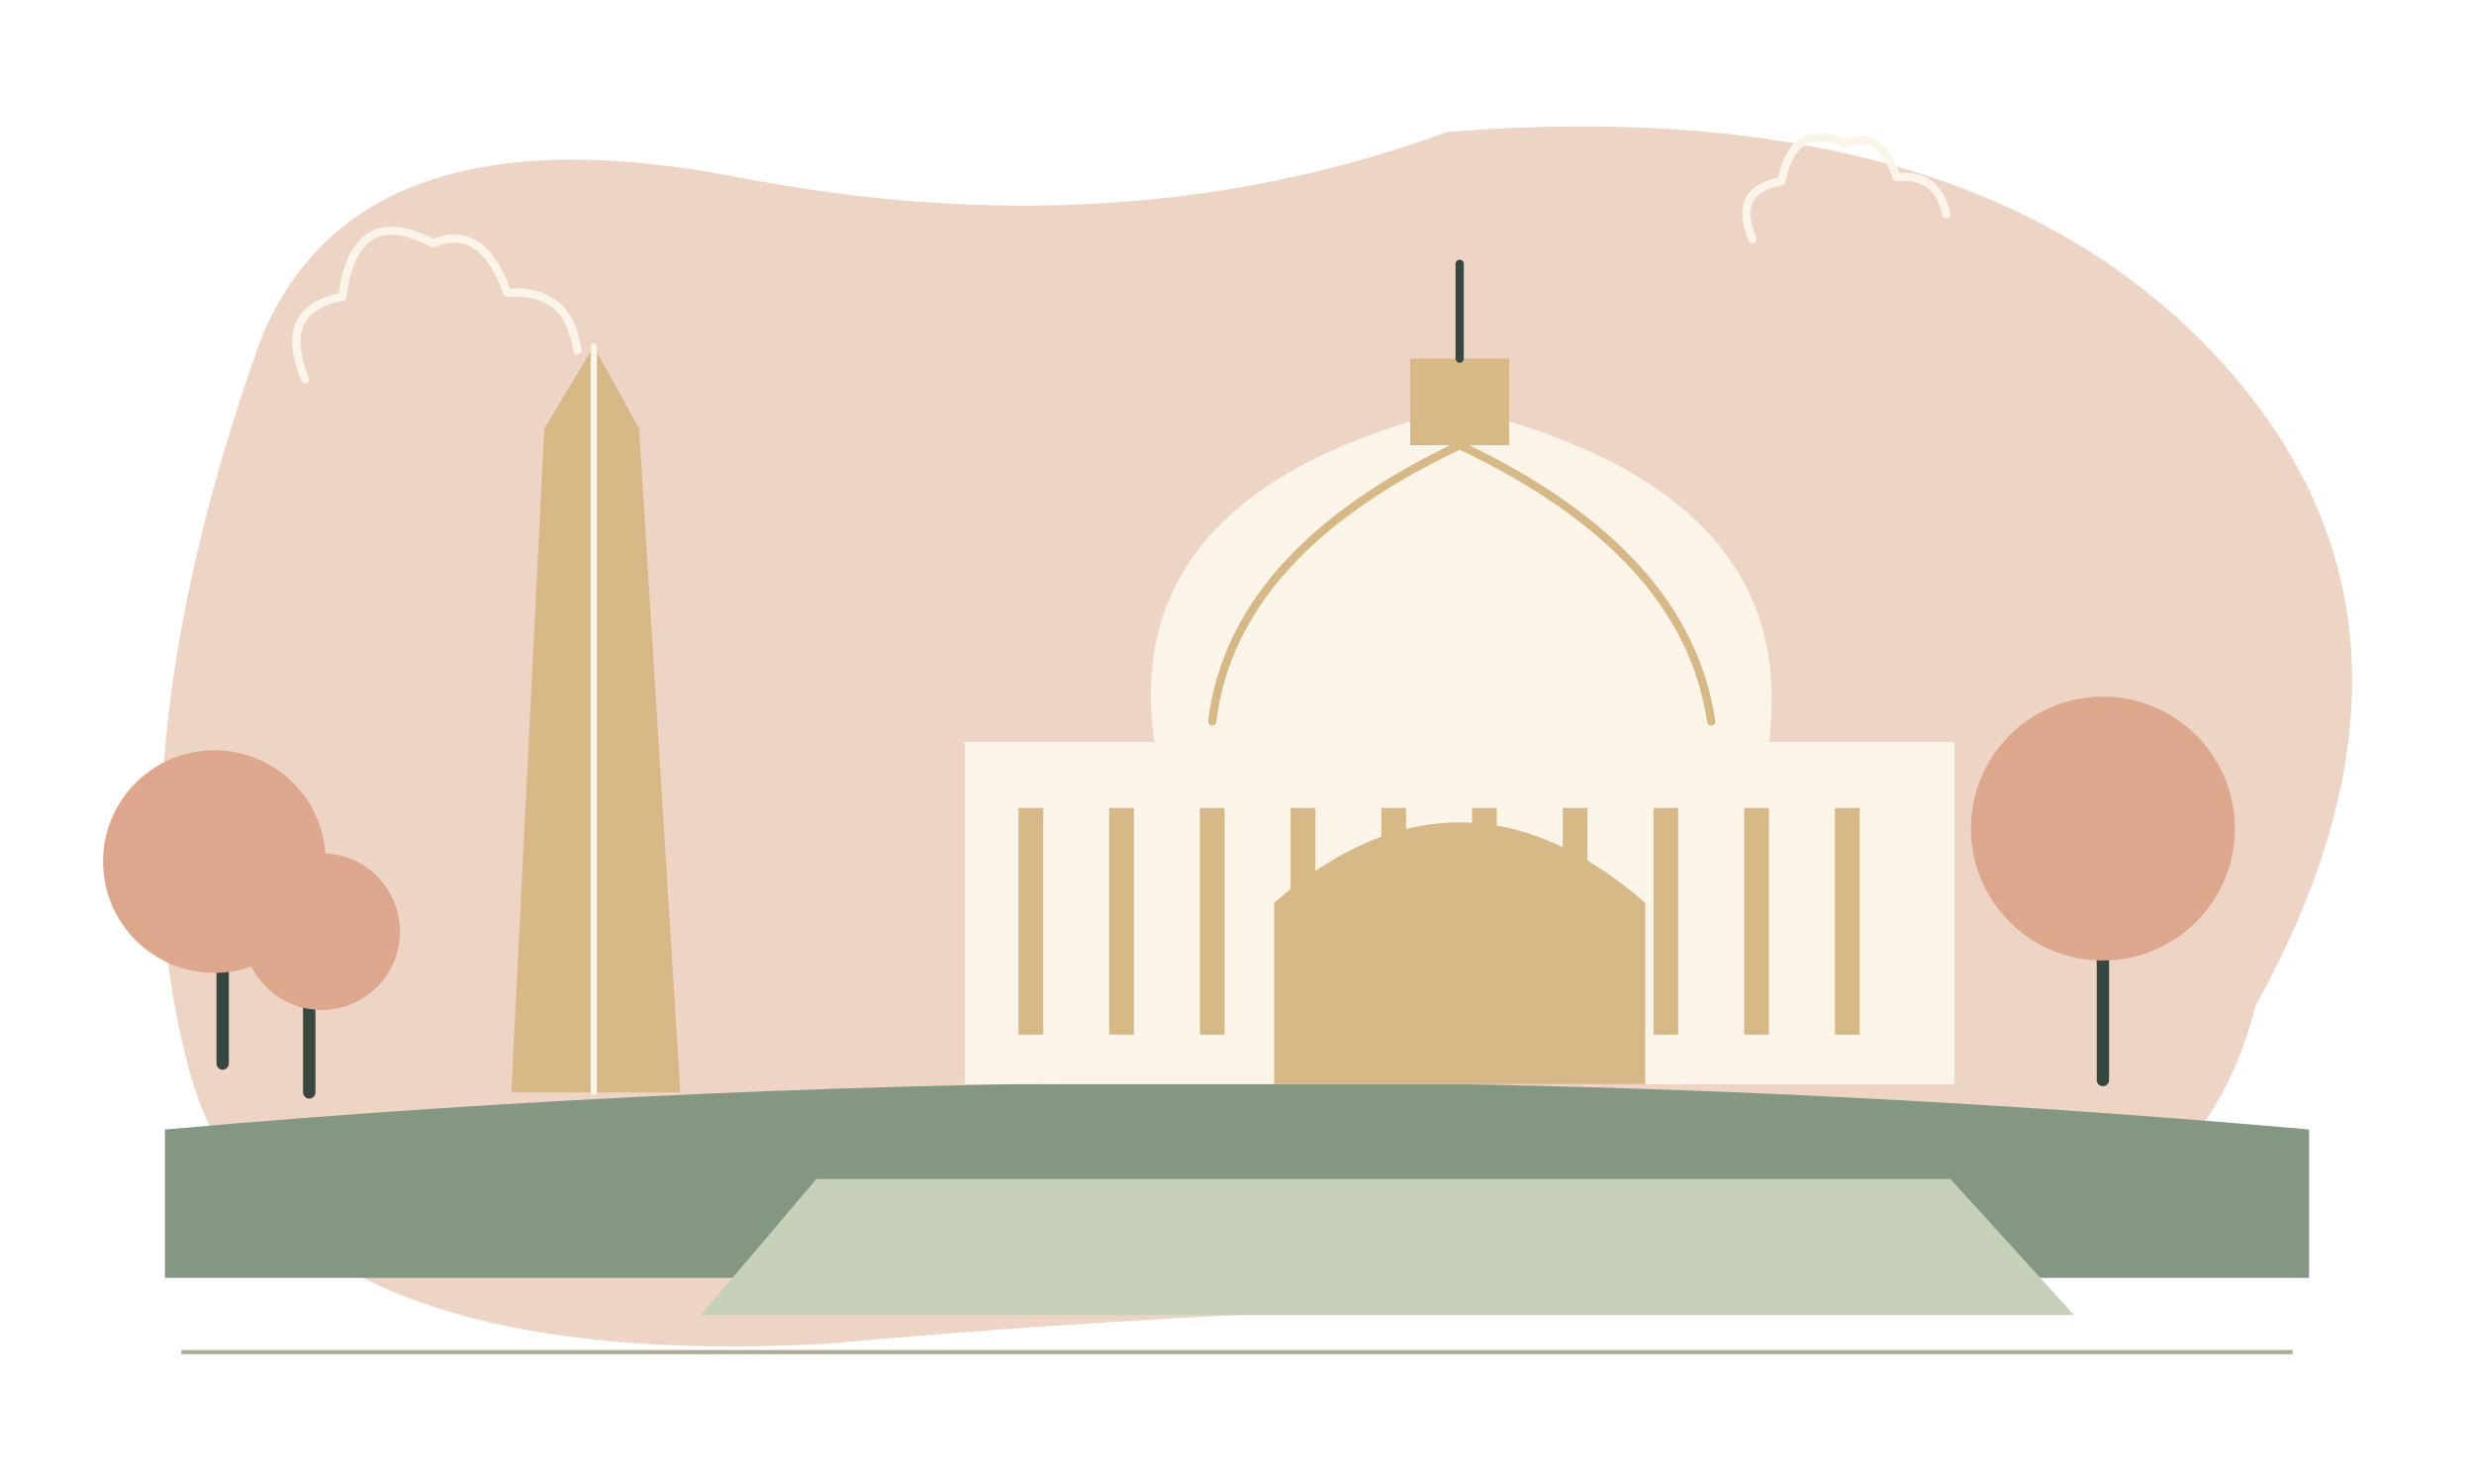
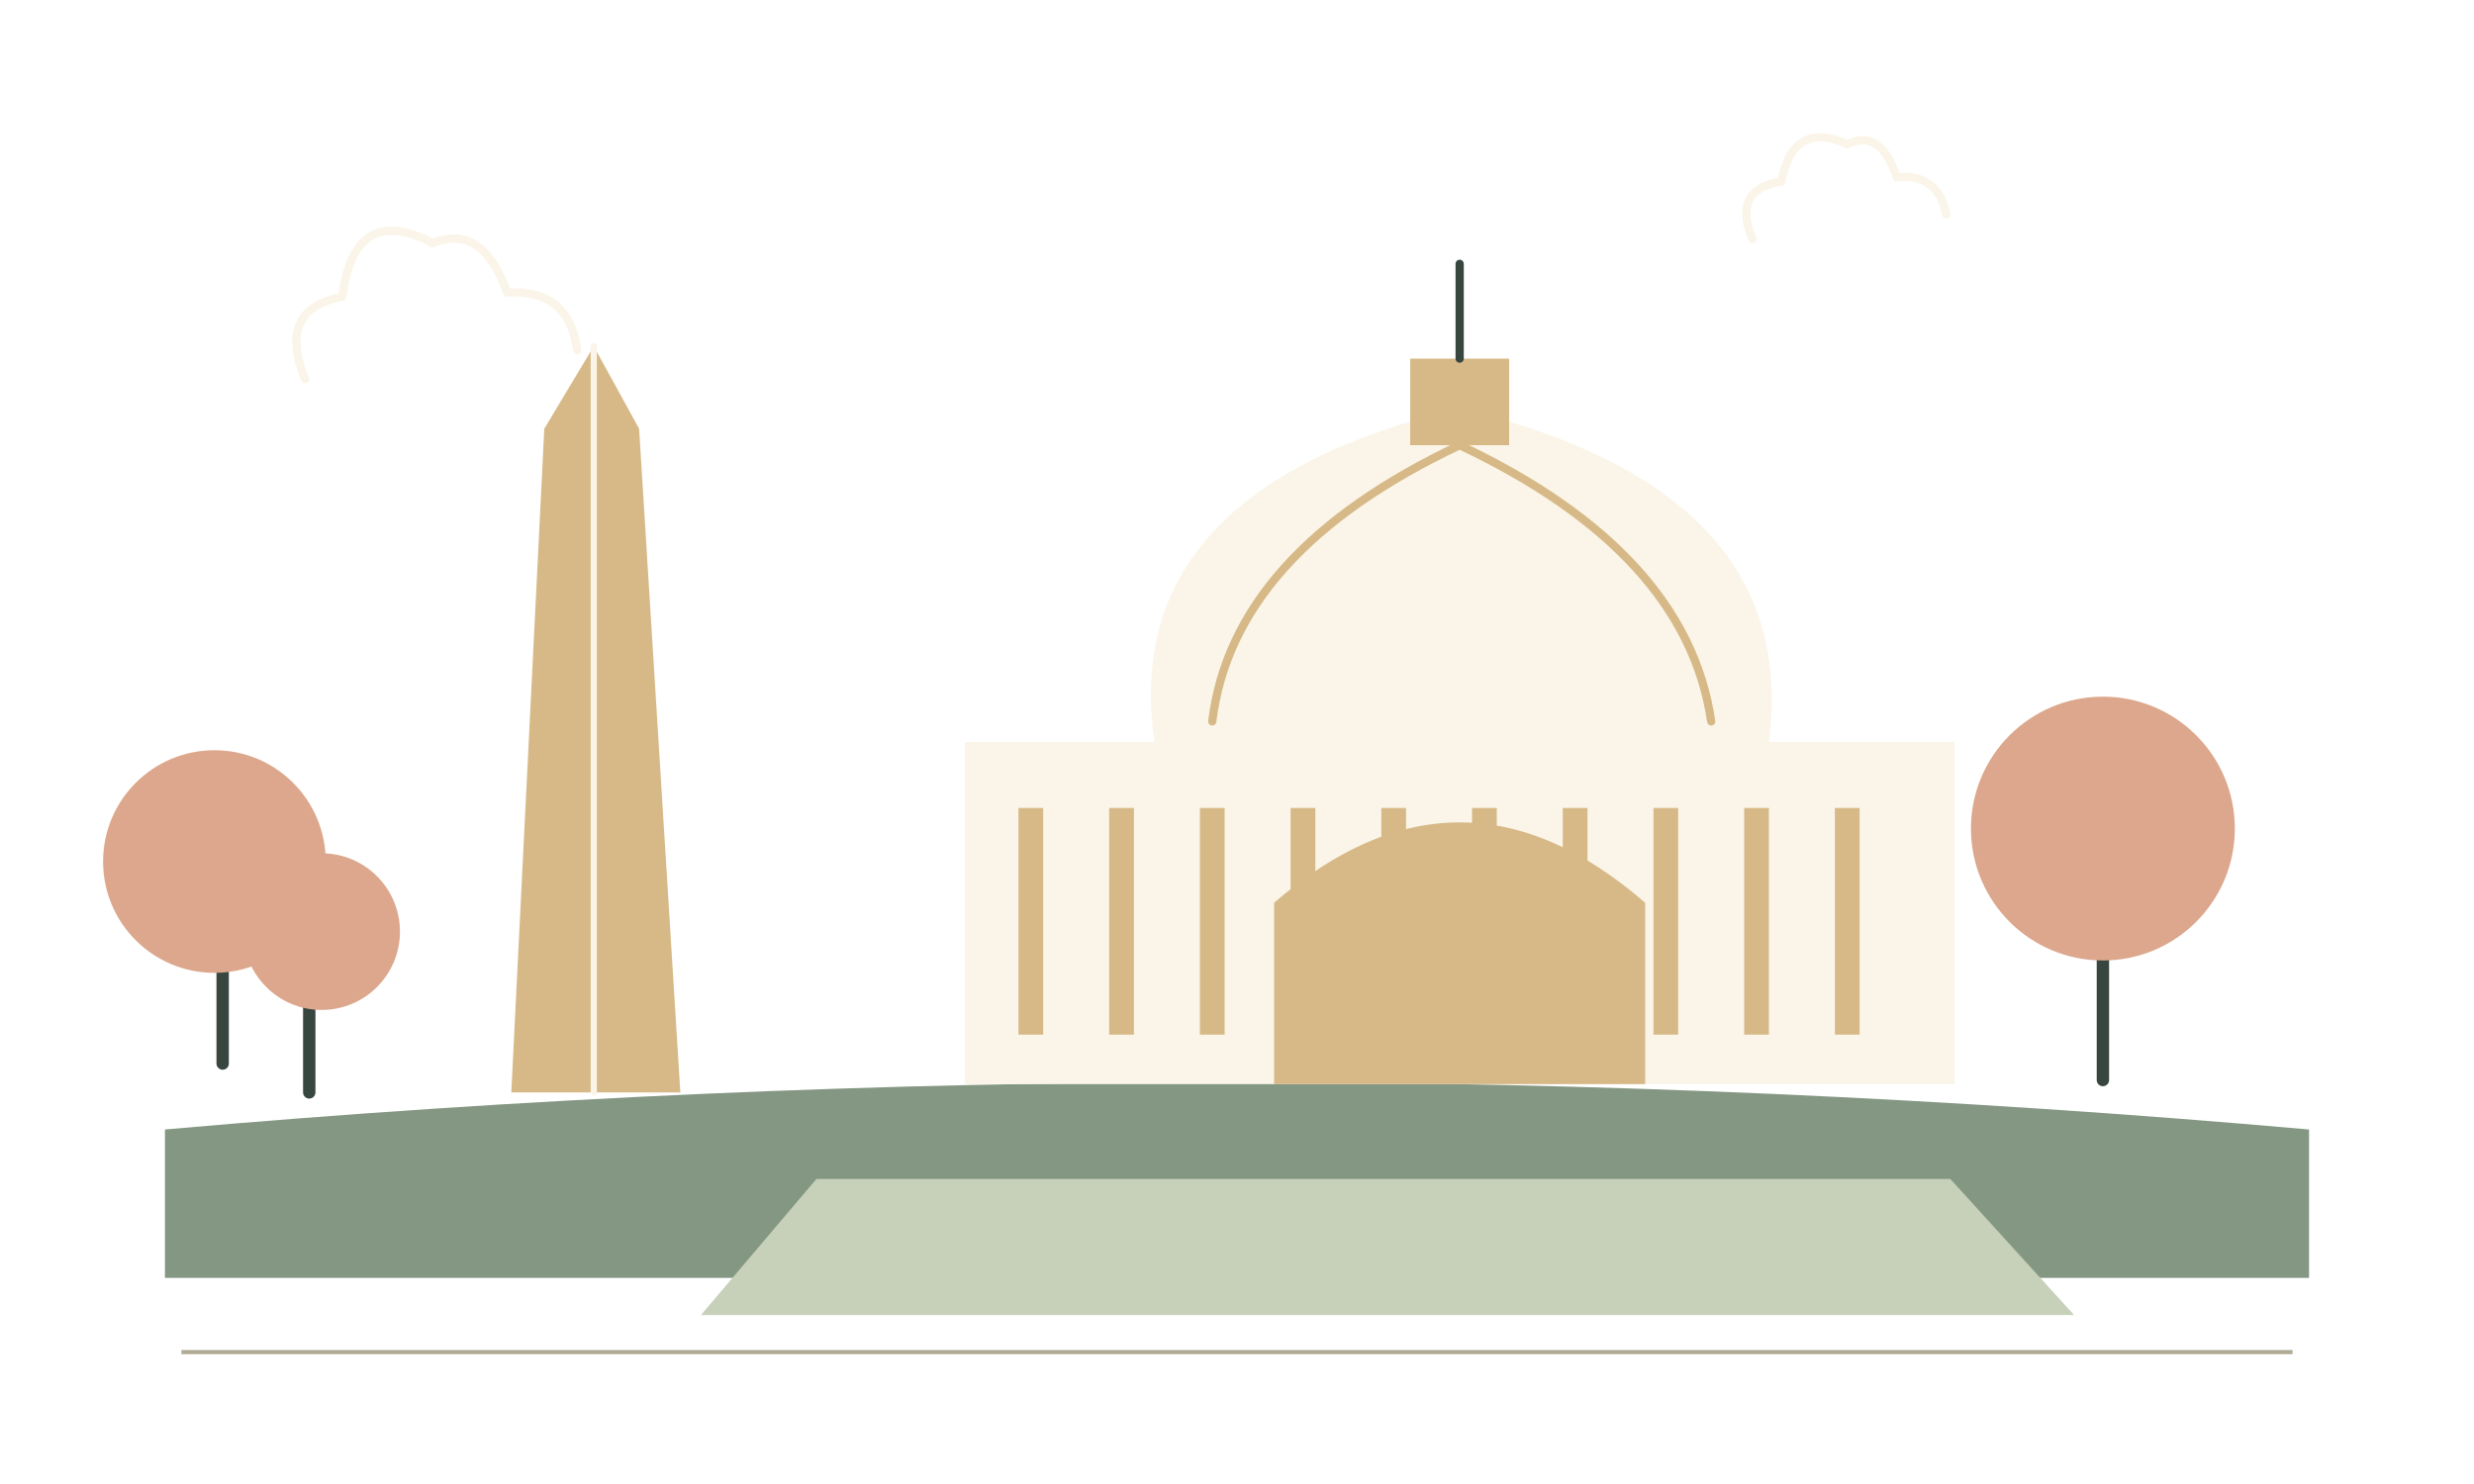
<svg xmlns="http://www.w3.org/2000/svg" viewBox="0 0 600 360">
-   <path d="M63 83Q86 25 179 43T351 32Q478 22 538 87T547 244Q529 316 420 316T200 326Q66 333 46 260T63 83Z" fill="#edd4c4" />
  <path d="M74 92q-7-17 9-20 3-23 22-13 12-5 18 12 15-1 17 14M425 58q-5-12 7-14 3-15 16-9 8-4 12 8 10-1 12 9" fill="none" stroke="#faf5e8" stroke-width="2" stroke-linejoin="round" stroke-linecap="round" />
  <path d="M40 274Q300 251 560 274V310H40Z" fill="#849782" stroke="none" stroke-width="1" stroke-linejoin="round" stroke-linecap="round" />
  <rect x="234" y="180" width="240" height="83" fill="#faf5e8" rx="0" />
  <path d="M280 180Q271 119 354 99 437 119 429 180Z" fill="#faf5e8" stroke="none" stroke-width="1" stroke-linejoin="round" stroke-linecap="round" />
  <path d="M294 175Q299 134 354 108Q409 134 415 175" fill="none" stroke="#d7b988" stroke-width="2" stroke-linejoin="round" stroke-linecap="round" />
  <rect x="342" y="87" width="24" height="21" fill="#d7b988" rx="0" />
  <path d="M354 87V64" fill="none" stroke="#37463e" stroke-width="2" stroke-linejoin="round" stroke-linecap="round" />
  <path d="M309 263V219Q354 180 399 219V263Z" fill="#d7b988" stroke="none" stroke-width="1" stroke-linejoin="round" stroke-linecap="round" />
  <rect x="247" y="196" width="6" height="55" fill="#d7b988" rx="0" />
  <rect x="269" y="196" width="6" height="55" fill="#d7b988" rx="0" />
  <rect x="291" y="196" width="6" height="55" fill="#d7b988" rx="0" />
  <rect x="313" y="196" width="6" height="55" fill="#d7b988" rx="0" />
  <rect x="335" y="196" width="6" height="55" fill="#d7b988" rx="0" />
  <rect x="357" y="196" width="6" height="55" fill="#d7b988" rx="0" />
  <rect x="379" y="196" width="6" height="55" fill="#d7b988" rx="0" />
  <rect x="401" y="196" width="6" height="55" fill="#d7b988" rx="0" />
  <rect x="423" y="196" width="6" height="55" fill="#d7b988" rx="0" />
  <rect x="445" y="196" width="6" height="55" fill="#d7b988" rx="0" />
  <path d="M124 265 132 104 144 84 155 104 165 265Z" fill="#d7b988" stroke="none" stroke-width="1" stroke-linejoin="round" stroke-linecap="round" />
  <path d="M144 84V265" fill="none" stroke="#faf5e8" stroke-width="1.5" stroke-linejoin="round" stroke-linecap="round" />
  <path d="M198 286H473L503 319H170Z" fill="#c7d0b8" stroke="none" stroke-width="1" stroke-linejoin="round" stroke-linecap="round" />
  <path d="M54 258V216M75 265V228M510 262V209" fill="none" stroke="#37463e" stroke-width="3" stroke-linejoin="round" stroke-linecap="round" />
  <circle cx="52" cy="209" r="27" fill="#dca78c" />
  <circle cx="78" cy="226" r="19" fill="#dca78c" />
  <circle cx="510" cy="201" r="32" fill="#dca78c" />
  <path d="M44 328H556" fill="none" stroke="#afaa93" stroke-width="1" />
</svg>
